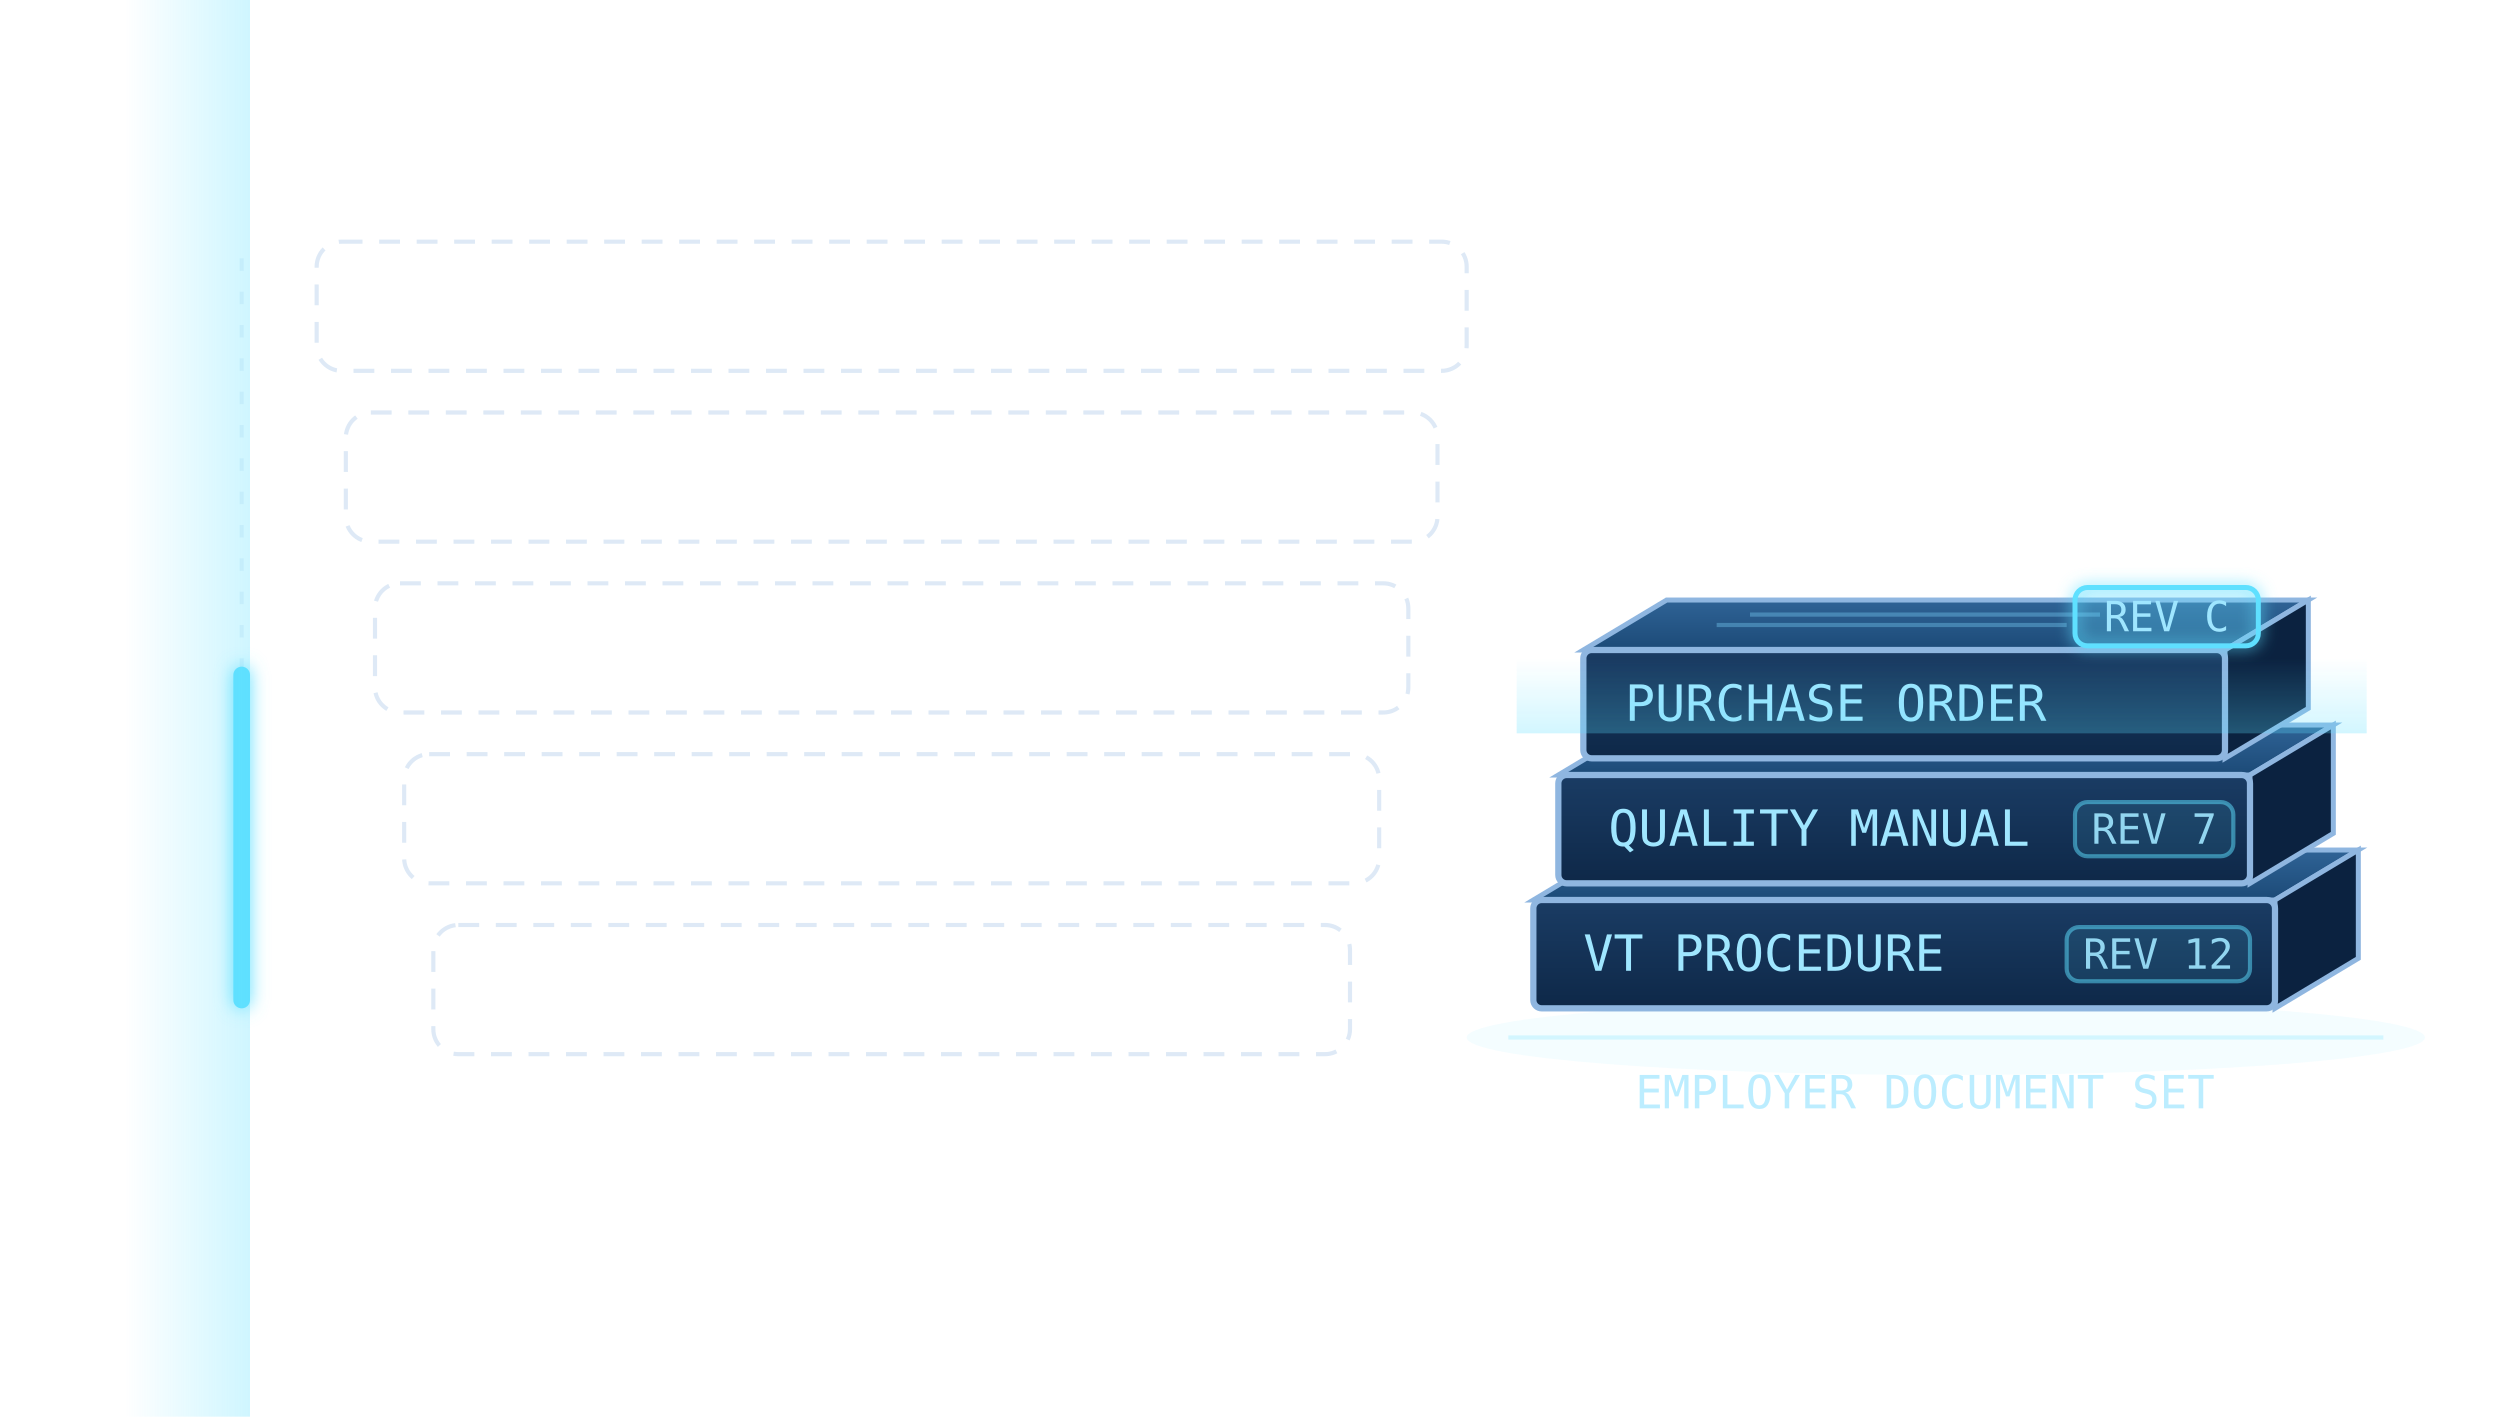
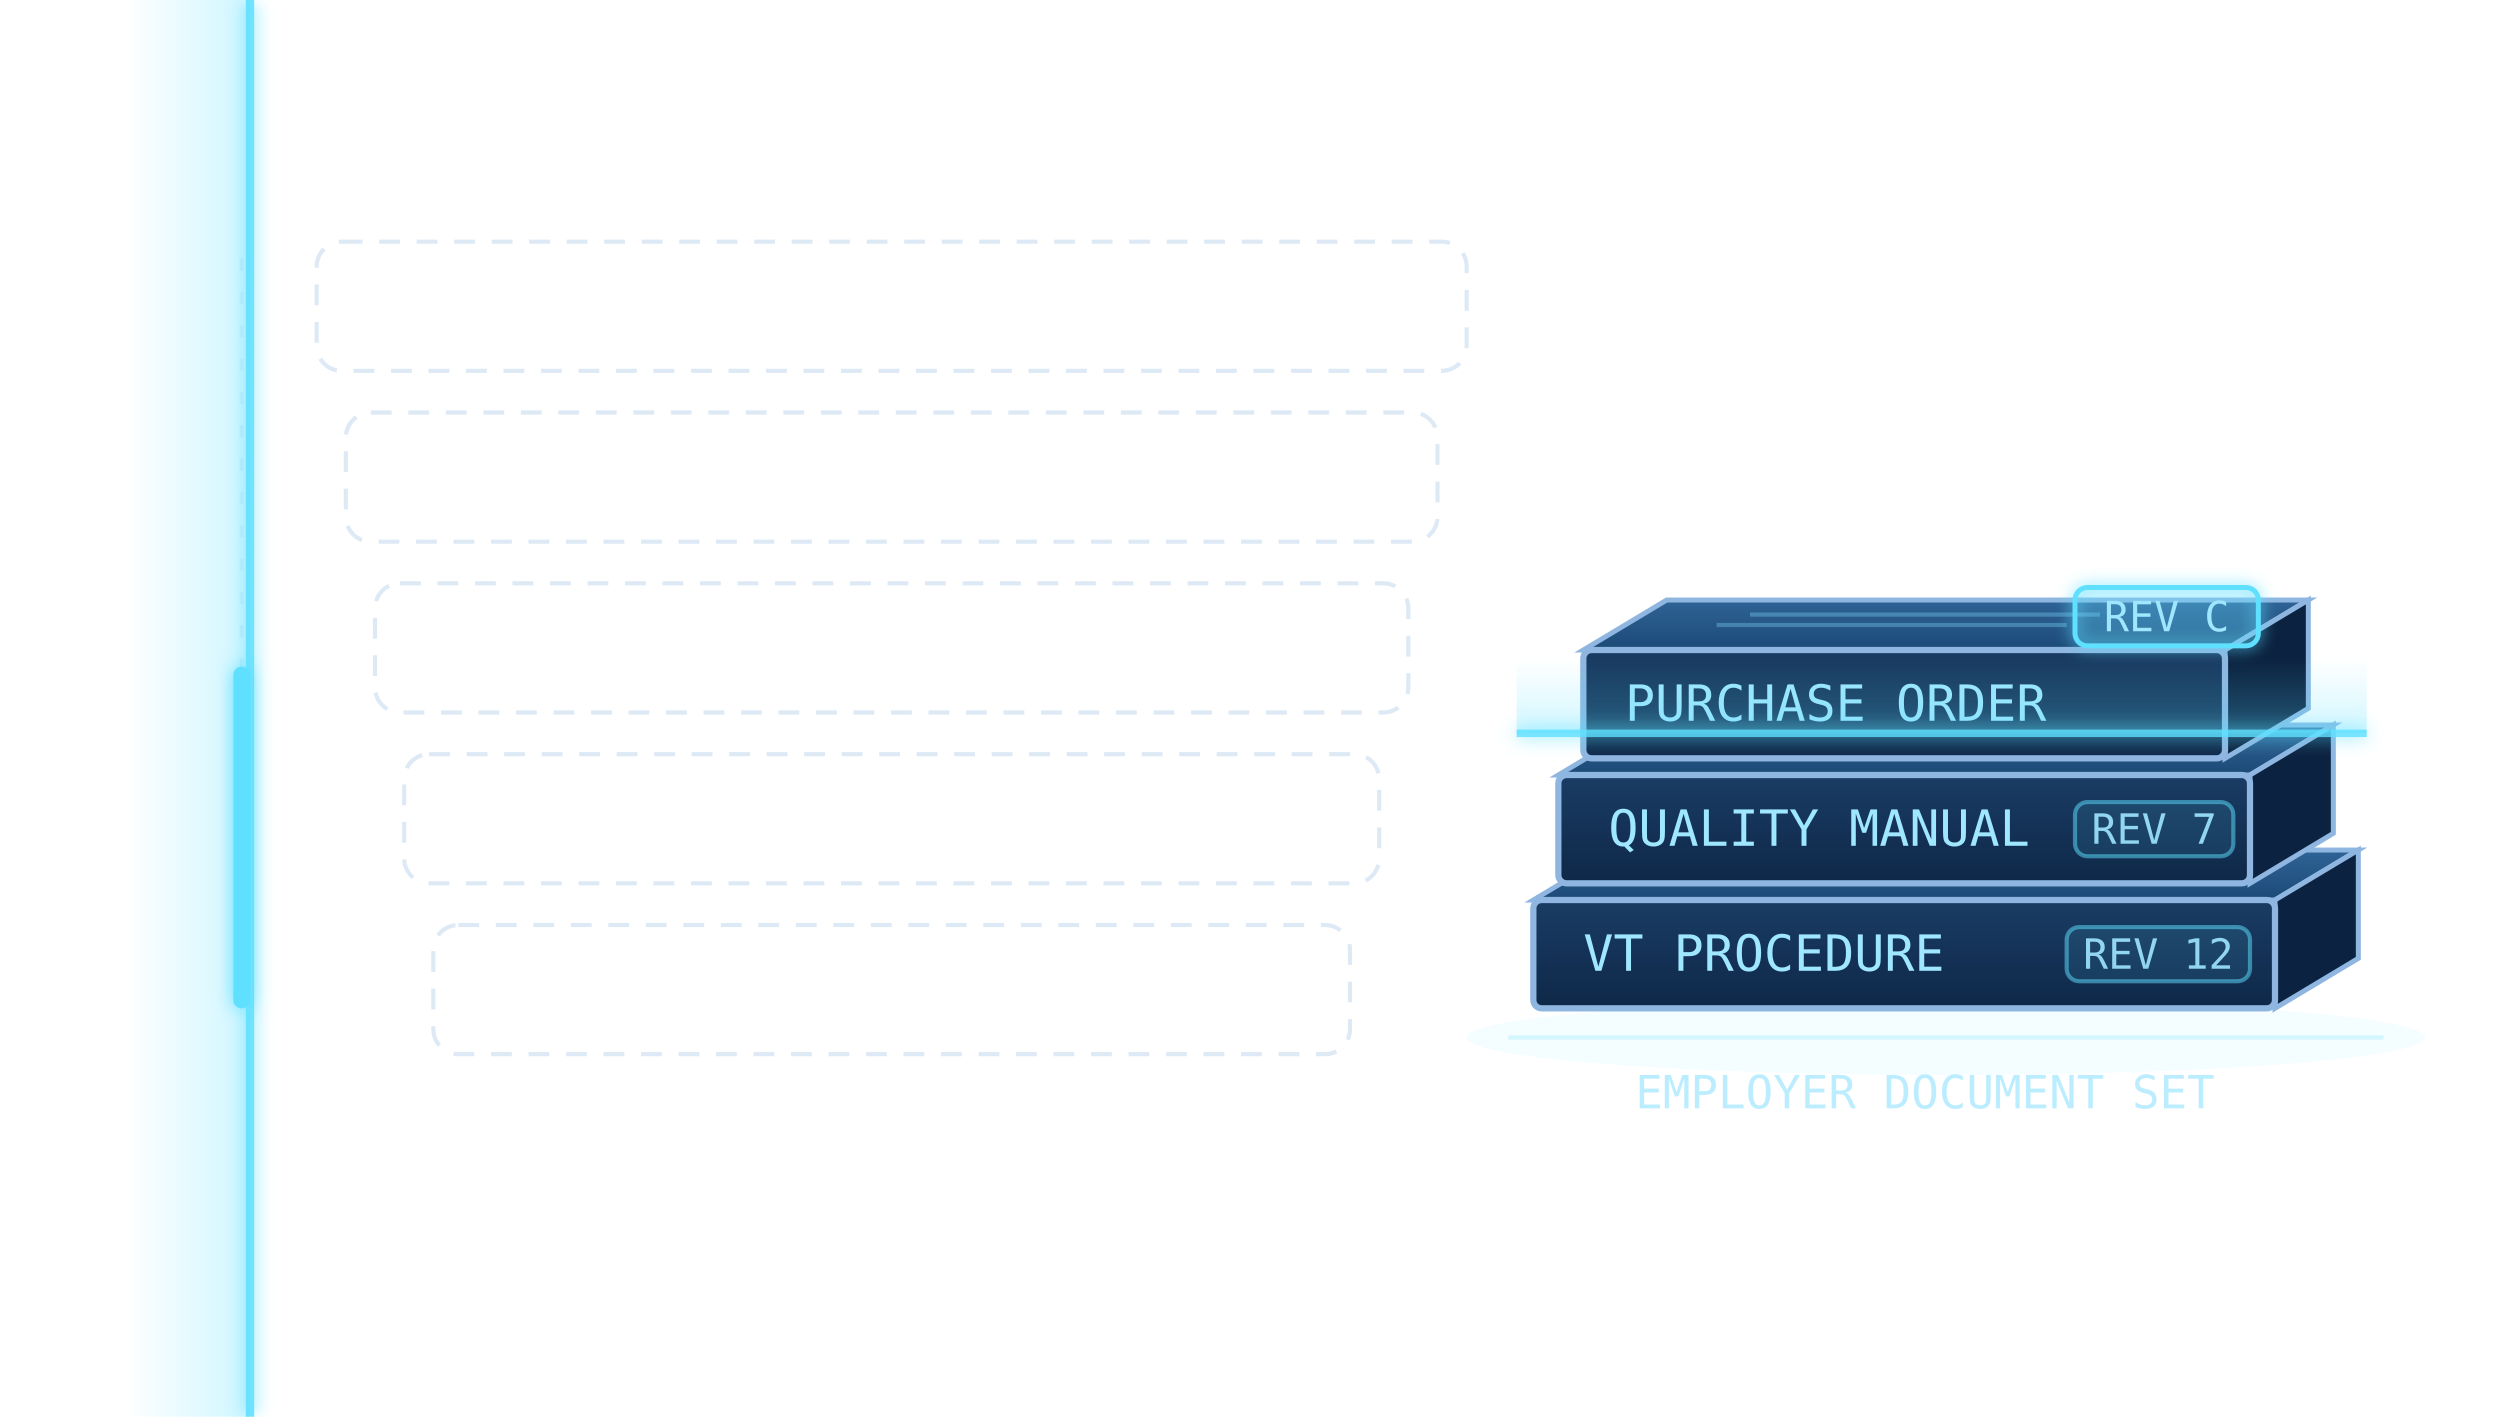
<svg xmlns="http://www.w3.org/2000/svg" viewBox="0 0 600 340" width="100%" height="100%" font-family="JetBrains Mono, monospace">
  <defs>
-     <filter id="dsglowC" x="-60%" y="-60%" width="220%" height="220%">
+     <filter id="dsglowC" filterUnits="userSpaceOnUse" x="-59" y="-59" width="686" height="458">
      <feGaussianBlur in="SourceGraphic" stdDeviation="2.2" result="b" />
      <feMerge>
        <feMergeNode in="b" />
        <feMergeNode in="SourceGraphic" />
      </feMerge>
    </filter>
    <filter id="dsglowR" x="-80%" y="-80%" width="260%" height="260%">
      <feGaussianBlur in="SourceGraphic" stdDeviation="1.8" result="b" />
      <feMerge>
        <feMergeNode in="b" />
        <feMergeNode in="SourceGraphic" />
      </feMerge>
    </filter>
    <linearGradient id="dsplateG" x1="0" y1="0" x2="0" y2="1">
      <stop offset="0" stop-color="#1e4775" />
      <stop offset=".35" stop-color="#14304f" />
      <stop offset="1" stop-color="#0e2848" />
    </linearGradient>
    <linearGradient id="dsfrontG" x1="0" y1="0" x2="0" y2="1">
      <stop offset="0" stop-color="#1a3c64" />
      <stop offset="1" stop-color="#0e2848" />
    </linearGradient>
    <linearGradient id="dstopG" x1="0" y1="0" x2="0" y2="1">
      <stop offset="0" stop-color="#2f6396" />
      <stop offset="1" stop-color="#1c4a77" />
    </linearGradient>
    <linearGradient id="dsscanFade" x1="0" y1="0" x2="1" y2="0">
      <stop offset="0" stop-color="#5fe0ff" stop-opacity="0" />
      <stop offset="1" stop-color="#5fe0ff" stop-opacity=".3" />
    </linearGradient>
    <linearGradient id="dsscanVFade" x1="0" y1="0" x2="0" y2="1">
      <stop offset="0" stop-color="#5fe0ff" stop-opacity="0" />
      <stop offset="1" stop-color="#5fe0ff" stop-opacity=".28" />
    </linearGradient>
  </defs>
  <g id="dsGhost" fill="none" stroke="#8fb6e0" stroke-width="1" stroke-dasharray="5 4" opacity=".3">
    <rect x="76" y="58" width="276" height="31" rx="6" />
    <rect x="83" y="99" width="262" height="31" rx="6" />
    <rect x="90" y="140" width="248" height="31" rx="6" />
    <rect x="97" y="181" width="234" height="31" rx="6" />
    <rect x="104" y="222" width="220" height="31" rx="6" />
    <line x1="58" y1="62" x2="58" y2="240" stroke-dasharray="3 5" opacity=".55" />
  </g>
  <g id="dsLaw" opacity="0">
    <rect x="76" y="58" width="276" height="31" rx="6" fill="url(#dsplateG)" stroke="#8fb6e0" stroke-width="1.5" />
    <rect x="77" y="59.5" width="4" height="28" rx="2" fill="#9fe6ff" opacity=".85" />
    <path d="M86 61 H344" stroke="#cfe8ff" stroke-width="1" opacity=".15" fill="none" />
    <g stroke="#9fe6ff" stroke-width="1.2" fill="none" opacity=".95">
      <path d="M96 64 V82" />
      <path d="M88 67 H104" />
      <circle cx="96" cy="62.8" r="1.5" />
      <path d="M88 67 L84 74 M88 67 L92 74" />
      <path d="M83.5 74 Q88 79.5 92.5 74" />
      <path d="M104 67 L100 74 M104 67 L108 74" />
      <path d="M99.5 74 Q104 79.5 108.5 74" />
      <path d="M91 82 H101" />
    </g>
    <text x="116" y="77.5" font-size="12" fill="#9fe6ff">LAW / REGULATION</text>
    <rect x="298" y="66.5" width="46" height="14" rx="3" fill="#5fe0ff" fill-opacity=".1" stroke="#5fe0ff" stroke-width="1" stroke-opacity=".55" />
    <text x="321" y="77" font-size="10" fill="#9fe6ff" text-anchor="middle" opacity=".9">14 CFR</text>
  </g>
  <g id="dsCode" opacity="0">
    <path d="M207 91 L214 97 L221 91" stroke="#5fe0ff" stroke-width="2" fill="none" opacity=".85" stroke-linecap="round" stroke-linejoin="round" />
    <rect x="83" y="99" width="262" height="31" rx="6" fill="url(#dsplateG)" stroke="#8fb6e0" stroke-width="1.5" />
    <rect x="84" y="100.5" width="4" height="28" rx="2" fill="#5fe0ff" opacity=".85" />
    <path d="M93 102 H337" stroke="#cfe8ff" stroke-width="1" opacity=".15" fill="none" />
    <text x="99" y="118.5" font-size="12" fill="#9fe6ff">CODE</text>
    <rect x="273" y="107.5" width="64" height="14" rx="3" fill="#5fe0ff" fill-opacity=".1" stroke="#5fe0ff" stroke-width="1" stroke-opacity=".55" />
    <text x="305" y="118" font-size="10" fill="#9fe6ff" text-anchor="middle" opacity=".9">ASME BPVC</text>
  </g>
  <g id="dsStandard" opacity="0">
    <path d="M207 132 L214 138 L221 132" stroke="#5fe0ff" stroke-width="2" fill="none" opacity=".85" stroke-linecap="round" stroke-linejoin="round" />
    <rect x="90" y="140" width="248" height="31" rx="6" fill="url(#dsplateG)" stroke="#8fb6e0" stroke-width="1.5" />
    <rect x="91" y="141.5" width="4" height="28" rx="2" fill="#3f9bff" opacity=".95" />
    <path d="M100 143 H330" stroke="#cfe8ff" stroke-width="1" opacity=".15" fill="none" />
    <text x="106" y="159.5" font-size="12" fill="#9fe6ff">STANDARD</text>
    <rect x="218" y="148.5" width="112" height="14" rx="3" fill="#5fe0ff" fill-opacity=".1" stroke="#5fe0ff" stroke-width="1" stroke-opacity=".55" />
    <text x="274" y="159" font-size="10" fill="#9fe6ff" text-anchor="middle" opacity=".9">AWS D1.1 / EN ISO</text>
  </g>
  <g id="dsSpec" opacity="0">
    <path d="M207 173 L214 179 L221 173" stroke="#5fe0ff" stroke-width="2" fill="none" opacity=".85" stroke-linecap="round" stroke-linejoin="round" />
    <rect x="97" y="181" width="234" height="31" rx="6" fill="url(#dsplateG)" stroke="#8fb6e0" stroke-width="1.5" />
    <rect x="98" y="182.5" width="4" height="28" rx="2" fill="#2b86ff" opacity=".95" />
    <path d="M107 184 H323" stroke="#cfe8ff" stroke-width="1" opacity=".15" fill="none" />
    <text x="111" y="200.5" font-size="12" fill="#9fe6ff">SPECIFICATION</text>
    <rect x="235" y="189.5" width="88" height="14" rx="3" fill="#5fe0ff" fill-opacity=".1" stroke="#5fe0ff" stroke-width="1" stroke-opacity=".55" />
    <text x="279" y="200" font-size="10" fill="#9fe6ff" text-anchor="middle" opacity=".9">CONTRACT / PO</text>
  </g>
  <g id="dsProcedure" opacity="0">
    <path d="M207 214 L214 220 L221 214" stroke="#5fe0ff" stroke-width="2" fill="none" opacity=".85" stroke-linecap="round" stroke-linejoin="round" />
    <rect x="104" y="222" width="220" height="31" rx="6" fill="url(#dsplateG)" stroke="#8fb6e0" stroke-width="1.5" />
    <rect x="105" y="223.5" width="4" height="28" rx="2" fill="#1E66F5" opacity="1" />
    <path d="M114 225 H316" stroke="#cfe8ff" stroke-width="1" opacity=".15" fill="none" />
    <g stroke="#9fe6ff" stroke-width="1.2" fill="none" opacity=".95">
      <rect x="113" y="229" width="15" height="18" rx="2" />
      <rect x="117.5" y="226.5" width="6" height="5" rx="1" fill="#14304f" />
      <path d="M116.5 235.5 H124.5" />
      <path d="M116.5 239.5 H122.5" />
      <path d="M116.5 243.5 l2.2 2.2 l4.2 -4.6" />
    </g>
    <text x="134" y="241.5" font-size="12" fill="#9fe6ff">PROCEDURE</text>
    <rect x="210" y="230.5" width="106" height="14" rx="3" fill="#5fe0ff" fill-opacity=".1" stroke="#5fe0ff" stroke-width="1" stroke-opacity=".55" />
    <text x="263" y="241" font-size="10" fill="#9fe6ff" text-anchor="middle" opacity=".9">EMPLOYER VT PROC</text>
    <path d="M328 237 H362" stroke="#5fe0ff" stroke-width="1.2" stroke-dasharray="4 3" opacity=".5" fill="none" />
  </g>
  <path id="dsFlowShaft" d="M58 62 L58 240 M45 226 L58 241 L71 226" fill="none" stroke="#5fe0ff" stroke-width="4" stroke-linecap="round" stroke-linejoin="round" pathLength="100" stroke-dasharray="100" stroke-dashoffset="100" filter="url(#dsglowC)" />
  <g id="dsFlowArrow" opacity="0">
    <text transform="rotate(-90 42 151)" x="42" y="151" text-anchor="middle" font-size="12" letter-spacing="2" fill="#9fe6ff">REQUIREMENTS</text>
    <g stroke="#ff6b6b" fill="none" stroke-linecap="round" stroke-linejoin="round">
      <path d="M32 273 V257 M25.5 263.5 L32 256 L38.5 263.5" stroke-width="2.4" opacity=".95" />
      <path d="M21 276 L43 252" stroke-width="2" filter="url(#dsglowR)" />
    </g>
    <text x="48" y="268.5" font-size="11" fill="#ff6b6b" opacity=".9">NEVER UP</text>
  </g>
  <g id="dsStack">
    <ellipse cx="467" cy="249" rx="115" ry="9" fill="#5fe0ff" opacity=".07" />
    <path d="M362 249 H572" stroke="#5fe0ff" stroke-width="1" opacity=".22" fill="none" />
    <g>
      <path d="M368 216 L546 216 L566 204 L388 204 Z" fill="url(#dstopG)" stroke="#8fb6e0" stroke-width="1.2" />
      <path d="M546 216 L566 204 L566 230 L546 242 Z" fill="#0b2240" stroke="#8fb6e0" stroke-width="1.2" />
      <rect x="368" y="216" width="178" height="26" rx="2" fill="url(#dsfrontG)" stroke="#8fb6e0" stroke-width="1.5" />
      <text x="380" y="233" font-size="12" fill="#9fe6ff">VT PROCEDURE</text>
      <rect x="496" y="222.5" width="44" height="13" rx="3" fill="#5fe0ff" fill-opacity=".1" stroke="#5fe0ff" stroke-width="1" stroke-opacity=".5" />
      <text x="518" y="232.5" font-size="10" fill="#9fe6ff" text-anchor="middle" opacity=".9">REV 12</text>
    </g>
    <g>
      <path d="M374 186 L540 186 L560 174 L394 174 Z" fill="url(#dstopG)" stroke="#8fb6e0" stroke-width="1.2" />
      <path d="M540 186 L560 174 L560 200 L540 212 Z" fill="#0b2240" stroke="#8fb6e0" stroke-width="1.2" />
      <rect x="374" y="186" width="166" height="26" rx="2" fill="url(#dsfrontG)" stroke="#8fb6e0" stroke-width="1.5" />
      <text x="386" y="203" font-size="12" fill="#9fe6ff">QUALITY MANUAL</text>
      <rect x="498" y="192.5" width="38" height="13" rx="3" fill="#5fe0ff" fill-opacity=".1" stroke="#5fe0ff" stroke-width="1" stroke-opacity=".5" />
      <text x="517" y="202.5" font-size="10" fill="#9fe6ff" text-anchor="middle" opacity=".9">REV 7</text>
    </g>
    <g>
      <path d="M380 156 L534 156 L554 144 L400 144 Z" fill="url(#dstopG)" stroke="#8fb6e0" stroke-width="1.2" />
      <path d="M534 156 L554 144 L554 170 L534 182 Z" fill="#0b2240" stroke="#8fb6e0" stroke-width="1.2" />
      <rect x="380" y="156" width="154" height="26" rx="2" fill="url(#dsfrontG)" stroke="#8fb6e0" stroke-width="1.5" />
      <g stroke="#7fd8ff" stroke-width="1" opacity=".35" fill="none">
        <path d="M412 150 H496" />
        <path d="M420 147.5 H504" />
      </g>
      <text x="390" y="173" font-size="12" fill="#9fe6ff">PURCHASE ORDER</text>
    </g>
    <g id="dsRevTag">
      <rect x="498" y="141" width="44" height="14" rx="3" fill="#5fe0ff" fill-opacity=".16" stroke="#5fe0ff" stroke-width="1.2" filter="url(#dsglowR)" />
      <text x="520" y="151.5" font-size="10" fill="#9fe6ff" text-anchor="middle">REV C</text>
    </g>
    <g id="dsScanLine">
      <rect x="364" y="158" width="204" height="18" fill="url(#dsscanVFade)" />
      <line x1="364" y1="176" x2="568" y2="176" stroke="#5fe0ff" stroke-width="1.8" filter="url(#dsglowC)" opacity=".85" />
    </g>
    <text x="462" y="266" font-size="11" fill="#9fe6ff" opacity=".7" text-anchor="middle">EMPLOYER DOCUMENT SET</text>
  </g>
  <g id="dsscanG" transform="translate(60,0)">
    <rect x="-30" y="0" width="30" height="340" fill="url(#dsscanFade)" />
    <line x1="0" y1="0" x2="0" y2="340" stroke="#5fe0ff" stroke-width="2" filter="url(#dsglowC)" opacity=".9" />
  </g>
</svg>
